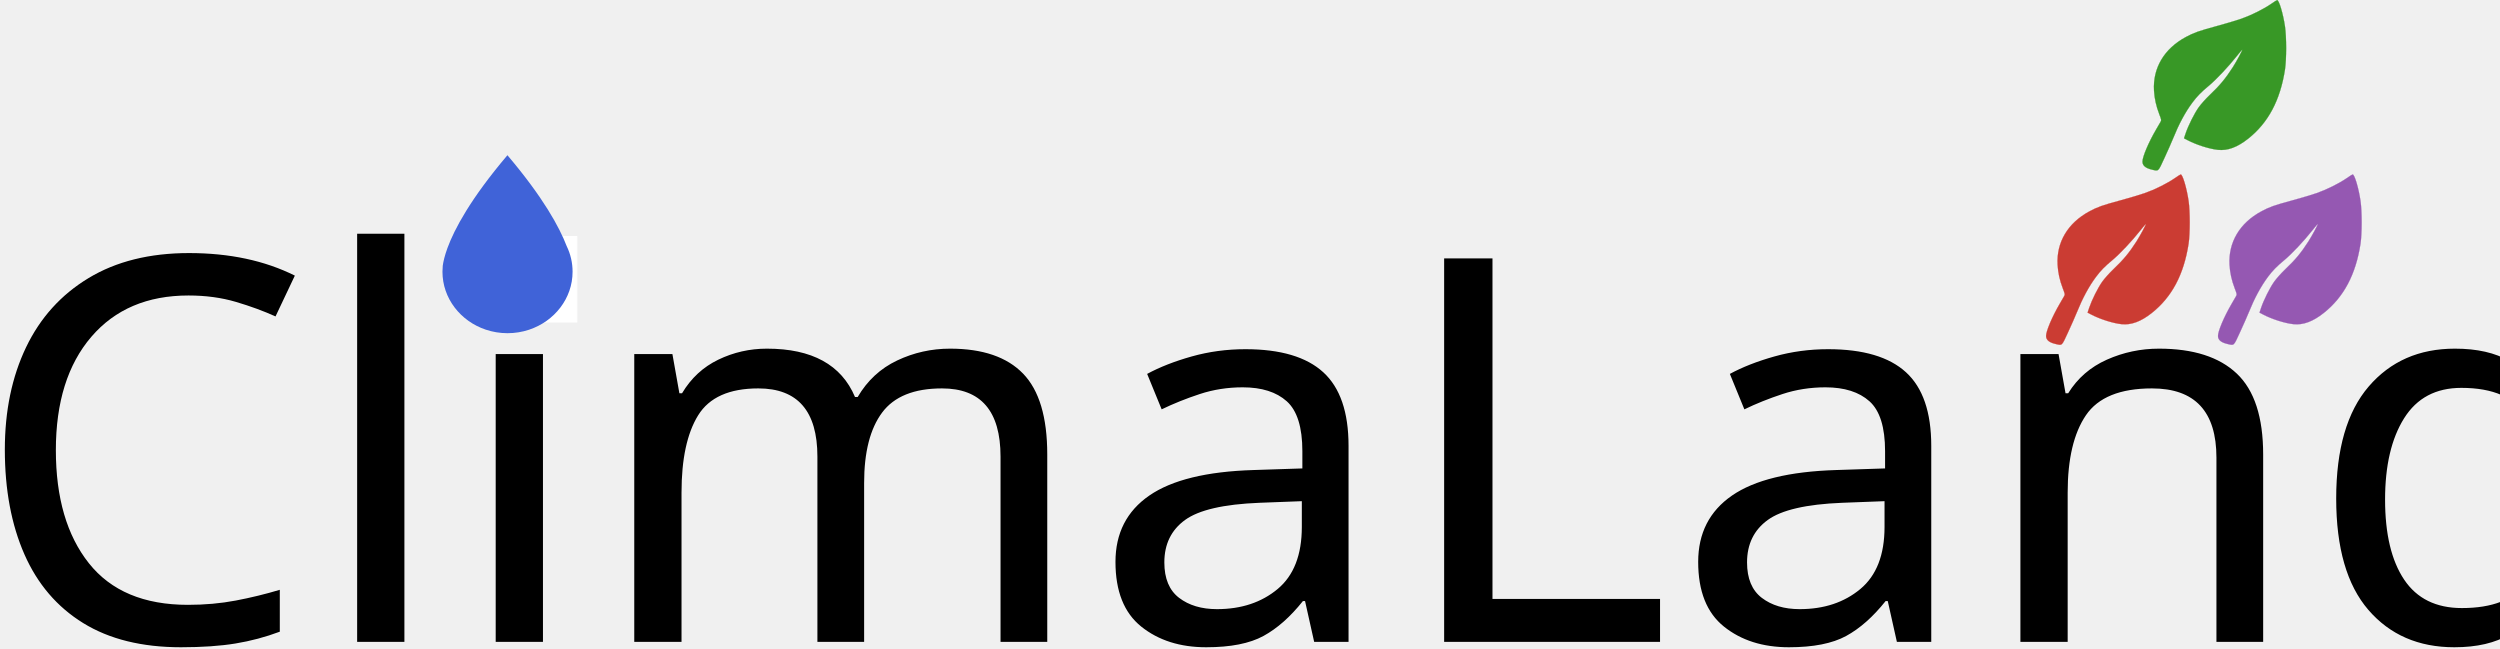
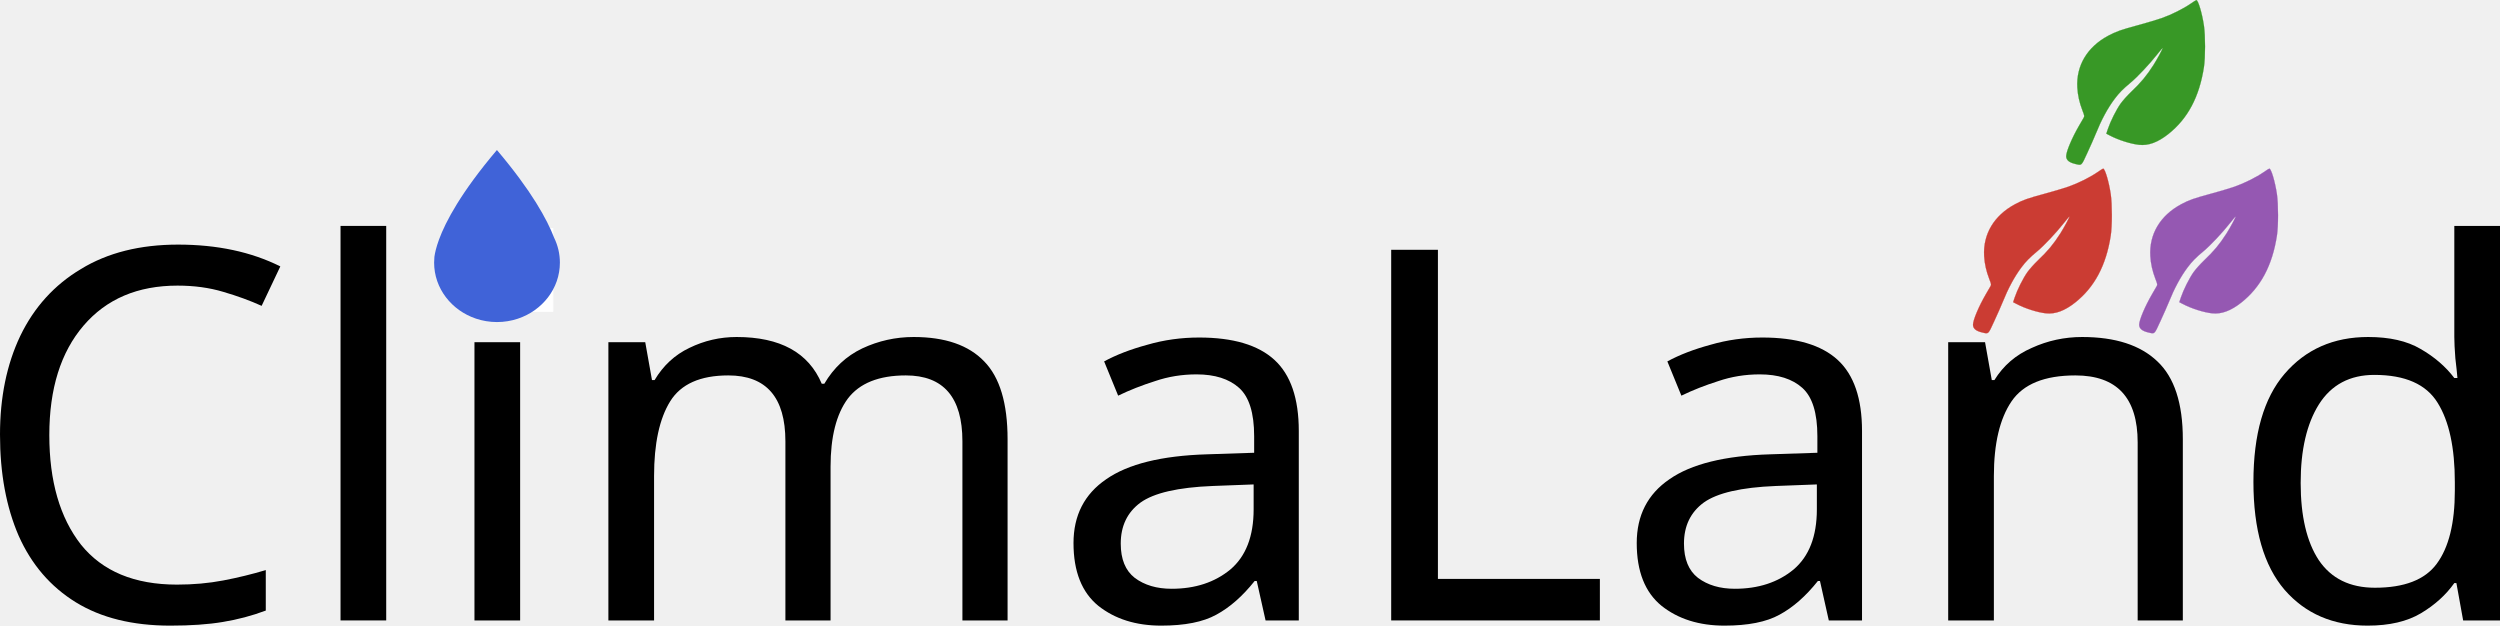
- <svg xmlns="http://www.w3.org/2000/svg" xmlns:ns1="http://vectornator.io" height="225.345" stroke-miterlimit="10" style="clip-rule:evenodd;fill-rule:nonzero;stroke-linecap:round;stroke-linejoin:round" version="1.1" viewBox="0 0 868.933 225.345" width="868.933" xml:space="preserve" id="svg721">
+ <svg xmlns="http://www.w3.org/2000/svg" xmlns:ns1="http://vectornator.io" height="224.971" stroke-miterlimit="10" style="clip-rule:evenodd;fill-rule:nonzero;stroke-linecap:round;stroke-linejoin:round" version="1.1" viewBox="0 0 898.987 224.971" width="898.987" xml:space="preserve" id="svg721">
  <defs id="defs716" />
-   <g id="Layer-1" ns1:layerName="Layer 1" transform="matrix(0.3333333,0,0,0.3333333,583.705,-410.6297)">
-     <text xml:space="preserve" style="font-size:560px;line-height:1.25;font-family:'Latin Modern Roman';-inkscape-font-specification:'Latin Modern Roman, ';stroke-width:3" x="-1780.235" y="1901.203" id="text1853">
-       <tspan id="tspan1851" style="font-style:normal;font-variant:normal;font-weight:normal;font-stretch:normal;font-size:560px;font-family:'Droid Sans';-inkscape-font-specification:'Droid Sans';stroke-width:3" x="-1780.235" y="1901.203">ClimaLand</tspan>
-     </text>
+   <g id="Layer-1" ns1:layerName="Layer 1" transform="matrix(0.3333333,0,0,0.3333333,582.025,-410.6297)">
+     <g aria-label="ClimaLand" id="text1853" style="font-size:560px;line-height:1.25;font-family:'Latin Modern Roman';-inkscape-font-specification:'Latin Modern Roman, ';stroke-width:3">
+       <path d="m -1554.555,1540.003 q -64.4,0 -101.36,43.12 -36.96,43.12 -36.96,118.16 0,74.48 34.16,118.16 34.72,43.12 103.6,43.12 26.32,0 49.84,-4.48 23.52,-4.48 45.92,-11.2 v 43.68 q -22.4,8.4 -46.48,12.32 -23.52,3.92 -56.56,3.92 -61.04,0 -101.92,-25.2 -40.88,-25.2 -61.6,-71.68 -20.16,-46.48 -20.16,-109.2 0,-60.48 21.84,-106.4 22.4,-46.48 65.52,-72.24 43.12,-26.32 104.72,-26.32 63.28,0 110.32,23.52 l -20.16,42.56 q -18.48,-8.4 -41.44,-15.12 -22.4,-6.72 -49.28,-6.72 z" style="font-family:'Droid Sans';-inkscape-font-specification:'Droid Sans'" id="path396" />
+       <path d="m -1329.435,1901.203 h -49.28 v -425.6 h 49.28 z" style="font-family:'Droid Sans';-inkscape-font-specification:'Droid Sans'" id="path398" />
+       <path d="m -1209.035,1488.483 q 11.2,0 19.6,7.84 8.96,7.28 8.96,23.52 0,15.68 -8.96,23.52 -8.4,7.84 -19.6,7.84 -12.32,0 -20.72,-7.84 -8.4,-7.84 -8.4,-23.52 0,-16.24 8.4,-23.52 8.4,-7.84 20.72,-7.84 z m 24.08,112.56 v 300.16 h -49.28 v -300.16 z" style="font-family:'Droid Sans';-inkscape-font-specification:'Droid Sans'" id="path400" />
+       <path d="m -760.476,1595.443 q 50.96,0 76.16,26.32 25.2,25.76 25.2,84 v 195.44 h -48.72 v -193.2 q 0,-71.12 -61.04,-71.12 -43.68,0 -62.72,25.2 -18.48,25.2 -18.48,73.36 v 165.76 h -48.72 v -193.2 q 0,-71.12 -61.6,-71.12 -45.36,0 -62.72,28 -17.36,28 -17.36,80.64 v 155.68 h -49.28 v -300.16 h 39.76 l 7.28,40.88 h 2.8 q 14,-23.52 37.52,-34.72 24.08,-11.76 50.96,-11.76 70.56,0 91.84,50.4 h 2.8 q 15.12,-25.76 40.88,-38.08 26.32,-12.32 55.44,-12.32 z" style="font-family:'Droid Sans';-inkscape-font-specification:'Droid Sans'" id="path402" />
+       <path d="m -452.476,1596.003 q 54.88,0 81.2,24.08 26.32,24.08 26.32,76.72 v 204.4 h -35.84 l -9.52,-42.56 h -2.24 q -19.6,24.64 -41.44,36.4 -21.28,11.76 -59.36,11.76 -40.88,0 -67.76,-21.28 -26.88,-21.84 -26.88,-67.76 0,-44.8 35.28,-68.88 35.28,-24.64 108.64,-26.88 l 50.96,-1.68 v -17.92 q 0,-37.52 -16.24,-52.08 -16.24,-14.56 -45.92,-14.56 -23.52,0 -44.8,7.28 -21.28,6.72 -39.76,15.68 l -15.12,-36.96 q 19.6,-10.64 46.48,-17.92 26.88,-7.84 56,-7.84 z m 14.56,160.16 q -56,2.24 -77.84,17.92 -21.28,15.68 -21.28,44.24 0,25.2 15.12,36.96 15.68,11.76 39.76,11.76 38.08,0 63.28,-20.72 25.2,-21.28 25.2,-64.96 v -26.88 z" style="font-family:'Droid Sans';-inkscape-font-specification:'Droid Sans'" id="path404" />
+       <path d="m -245.276,1901.203 v -399.84 h 50.4 v 355.04 h 174.72 v 44.8 z" style="font-family:'Droid Sans';-inkscape-font-specification:'Droid Sans'" id="path406" />
+       <path d="m 155.124,1596.003 q 54.88,0 81.2,24.08 26.32,24.08 26.32,76.72 v 204.4 h -35.84 l -9.52,-42.56 h -2.24 q -19.6,24.64 -41.44,36.4 -21.28,11.76 -59.36,11.76 -40.88,0 -67.76,-21.28 -26.88,-21.84 -26.88,-67.76 0,-44.8 35.28,-68.88 35.28,-24.64 108.64,-26.88 l 50.96,-1.68 v -17.92 q 0,-37.52 -16.24,-52.08 -16.24,-14.56 -45.92,-14.56 -23.52,0 -44.8,7.28 -21.28,6.72 -39.76,15.68 l -15.12,-36.96 q 19.6,-10.64 46.48,-17.92 26.88,-7.84 56,-7.84 z m 14.56,160.16 q -56,2.24 -77.84,17.92 -21.28,15.68 -21.28,44.24 0,25.2 15.12,36.96 15.68,11.76 39.76,11.76 38.08,0 63.28,-20.72 25.2,-21.28 25.2,-64.96 v -26.88 z" style="font-family:'Droid Sans';-inkscape-font-specification:'Droid Sans'" id="path408" />
+       <path d="m 500.085,1595.443 q 53.76,0 81.2,26.32 27.44,25.76 27.44,84 v 195.44 h -48.72 v -192.08 q 0,-72.24 -67.2,-72.24 -49.84,0 -68.88,28 -19.04,28 -19.04,80.64 v 155.68 h -49.28 v -300.16 h 39.76 l 7.28,40.88 h 2.8 q 14.56,-23.52 40.32,-34.72 25.76,-11.76 54.32,-11.76 z" style="font-family:'Droid Sans';-inkscape-font-specification:'Droid Sans'" id="path410" />
+       <path d="m 808.085,1906.803 q -56,0 -89.6,-38.64 -33.6,-39.2 -33.6,-116.48 0,-77.28 33.6,-116.48 34.16,-39.76 90.16,-39.76 34.72,0 56.56,12.88 22.4,12.88 36.4,31.36 h 3.36 q -0.56,-7.28 -2.24,-21.28 -1.12,-14.56 -1.12,-22.96 v -119.84 h 49.28 v 425.6 h -39.76 l -7.28,-40.32 h -2.24 q -13.44,19.04 -35.84,32.48 -22.4,13.44 -57.68,13.44 z m 7.84,-40.88 q 47.6,0 66.64,-25.76 19.6,-26.32 19.6,-78.96 v -8.96 q 0,-56 -18.48,-85.68 -18.48,-30.24 -68.32,-30.24 -39.76,0 -59.92,31.92 -19.6,31.36 -19.6,84.56 0,53.76 19.6,83.44 20.16,29.68 60.48,29.68 z" style="font-family:'Droid Sans';-inkscape-font-specification:'Droid Sans'" id="path412" />
+     </g>
    <path style="clip-rule:evenodd;fill:#389826;fill-opacity:1;fill-rule:nonzero;stroke:#389826;stroke-width:0.223;stroke-linecap:round;stroke-linejoin:round;stroke-dasharray:none;stroke-opacity:1" d="m 492.738,1408.757 c -6.671,-1.548 -9.833,-4.231 -9.833,-8.343 0,-5.059 6.265,-19.856 14.105,-33.311 2.068,-3.549 4.215,-7.248 4.771,-8.22 0.952,-1.665 0.872,-2.129 -1.375,-7.939 -3.217,-8.317 -5.004,-16.346 -5.475,-24.599 -1.346,-23.585 10.617,-43.705 33.205,-55.849 8.525,-4.583 13.441,-6.322 32.448,-11.479 9.013,-2.445 20.37,-5.831 25.237,-7.524 10.27,-3.572 23.518,-10.175 31.419,-15.657 3.039,-2.109 5.763,-3.834 6.052,-3.834 1.997,0 6.223,14.229 8.192,27.58 1.602,10.867 1.593,34.391 -0.018,44.807 -4.961,32.078 -17.468,55.573 -38.397,72.128 -11.278,8.922 -21.412,12.662 -31.437,11.604 -9.054,-0.956 -22.473,-5.217 -31.679,-10.06 l -3.754,-1.975 1.659,-4.972 c 2.735,-8.195 9.177,-21.053 13.725,-27.397 2.349,-3.276 7.438,-8.965 11.308,-12.642 10.707,-10.171 16.706,-17.38 24.21,-29.092 3.829,-5.976 10.231,-17.854 9.842,-18.261 -0.146,-0.153 -2.892,3.045 -6.101,7.107 -8.268,10.464 -21.157,24.149 -28.452,30.212 -8.341,6.931 -12.434,11.098 -17.341,17.655 -7.449,9.954 -14.247,22.568 -20.339,37.737 -1.515,3.774 -5.503,12.805 -8.861,20.069 -6.85,14.819 -5.899,13.93 -13.111,12.256 z" id="path1383-3" />
    <path style="clip-rule:evenodd;fill:#cb3c33;fill-opacity:1;fill-rule:nonzero;stroke:#cb3c33;stroke-width:0.223;stroke-linecap:round;stroke-linejoin:round;stroke-dasharray:none;stroke-opacity:1" d="m 392.206,1590.529 c -6.671,-1.548 -9.833,-4.231 -9.833,-8.344 0,-5.059 6.265,-19.856 14.105,-33.311 2.068,-3.549 4.215,-7.248 4.771,-8.22 0.952,-1.665 0.872,-2.129 -1.375,-7.939 -3.217,-8.317 -5.004,-16.346 -5.475,-24.599 -1.346,-23.585 10.617,-43.705 33.205,-55.849 8.525,-4.583 13.441,-6.322 32.448,-11.479 9.013,-2.445 20.37,-5.831 25.237,-7.524 10.27,-3.572 23.518,-10.175 31.419,-15.657 3.039,-2.109 5.763,-3.834 6.052,-3.834 1.997,0 6.223,14.229 8.192,27.58 1.602,10.867 1.593,34.391 -0.018,44.807 -4.961,32.078 -17.468,55.573 -38.397,72.128 -11.278,8.922 -21.412,12.662 -31.437,11.604 -9.054,-0.956 -22.473,-5.217 -31.679,-10.06 l -3.754,-1.975 1.659,-4.972 c 2.735,-8.195 9.177,-21.053 13.725,-27.397 2.349,-3.276 7.438,-8.965 11.308,-12.642 10.707,-10.171 16.706,-17.38 24.21,-29.092 3.829,-5.976 10.231,-17.855 9.842,-18.262 -0.146,-0.153 -2.892,3.045 -6.101,7.107 -8.268,10.464 -21.157,24.149 -28.452,30.212 -8.341,6.931 -12.434,11.098 -17.341,17.655 -7.449,9.954 -14.247,22.568 -20.339,37.737 -1.515,3.774 -5.503,12.805 -8.861,20.069 -6.85,14.819 -5.899,13.93 -13.111,12.256 z" id="path1383-3-6-7" />
    <rect style="fill:#ffffff;fill-opacity:1;stroke:#ffffff;stroke-width:0.999;stroke-dasharray:none;stroke-opacity:1" id="rect2119" width="80.701" height="89.263" x="-1230.325" y="1478.461" />
    <path style="clip-rule:evenodd;fill:#9558b2;fill-opacity:1;fill-rule:nonzero;stroke:#9558b2;stroke-width:0.223;stroke-linecap:round;stroke-linejoin:round;stroke-dasharray:none;stroke-opacity:1" d="m 571.48,1590.529 c -6.671,-1.548 -9.833,-4.231 -9.833,-8.344 0,-5.059 6.265,-19.856 14.105,-33.311 2.068,-3.549 4.215,-7.248 4.771,-8.22 0.952,-1.665 0.872,-2.129 -1.375,-7.939 -3.217,-8.317 -5.004,-16.346 -5.475,-24.599 -1.346,-23.585 10.617,-43.705 33.205,-55.849 8.525,-4.583 13.441,-6.322 32.448,-11.479 9.013,-2.445 20.37,-5.831 25.237,-7.524 10.27,-3.572 23.518,-10.175 31.419,-15.657 3.039,-2.109 5.763,-3.834 6.052,-3.834 1.997,0 6.223,14.229 8.192,27.58 1.602,10.867 1.593,34.391 -0.018,44.807 -4.961,32.078 -17.468,55.573 -38.397,72.128 -11.278,8.922 -21.412,12.662 -31.437,11.604 -9.054,-0.956 -22.473,-5.217 -31.679,-10.06 l -3.754,-1.975 1.659,-4.972 c 2.735,-8.195 9.177,-21.053 13.725,-27.397 2.349,-3.276 7.438,-8.965 11.308,-12.642 10.707,-10.171 16.706,-17.38 24.21,-29.092 3.829,-5.976 10.231,-17.855 9.842,-18.262 -0.146,-0.153 -2.892,3.045 -6.101,7.107 -8.268,10.464 -21.157,24.149 -28.452,30.212 -8.341,6.931 -12.434,11.098 -17.341,17.655 -7.449,9.954 -14.247,22.568 -20.339,37.737 -1.515,3.774 -5.503,12.805 -8.861,20.069 -6.85,14.819 -5.899,13.93 -13.111,12.256 z" id="path1383-3-6" />
-     <path d="m -1160.234,1488.502 c -7.531,-19.626 -24.327,-50.591 -61.697,-94.671 -0.024,-0.035 -0.05,-0.07 -0.086,-0.104 -0.037,0.035 -0.05,0.07 -0.073,0.104 -38.526,45.449 -55.2,76.972 -62.373,96.47 0,0.011 -0.012,0.023 -0.012,0.035 q -0.012,0.011 -0.012,0.023 c -0.012,0.012 -0.012,0.023 -0.012,0.023 -3.015,8.229 -4.344,14.31 -4.922,18.396 0,0.07 -0.012,0.139 -0.024,0.209 -0.197,2.054 -0.307,4.132 -0.307,6.232 0,27.831 18.851,51.566 45.122,60.398 7.051,2.379 14.63,3.679 22.543,3.702 h 0.16 c 7.875,0 15.443,-1.277 22.481,-3.621 26.394,-8.774 45.368,-32.567 45.368,-60.479 0,-9.378 -2.129,-18.442 -6.152,-26.717 z" stroke-width="0" id="path298" style="fill:#4063d8;fill-opacity:1" />
+     <path d="m -1148.234,1488.502 c -7.531,-19.626 -24.327,-50.591 -61.697,-94.671 -0.024,-0.035 -0.05,-0.07 -0.086,-0.104 -0.037,0.035 -0.05,0.07 -0.073,0.104 -38.526,45.449 -55.2,76.972 -62.373,96.47 0,0.011 -0.012,0.023 -0.012,0.035 q -0.012,0.011 -0.012,0.023 c -0.012,0.012 -0.012,0.023 -0.012,0.023 -3.015,8.229 -4.344,14.31 -4.922,18.396 0,0.07 -0.012,0.139 -0.024,0.209 -0.197,2.054 -0.307,4.132 -0.307,6.232 0,27.831 18.851,51.566 45.122,60.398 7.051,2.379 14.63,3.679 22.543,3.702 h 0.16 c 7.875,0 15.443,-1.277 22.481,-3.621 26.394,-8.774 45.368,-32.567 45.368,-60.479 0,-9.378 -2.129,-18.442 -6.152,-26.717 z" stroke-width="0" id="path298" style="fill:#4063d8;fill-opacity:1" />
  </g>
</svg>
